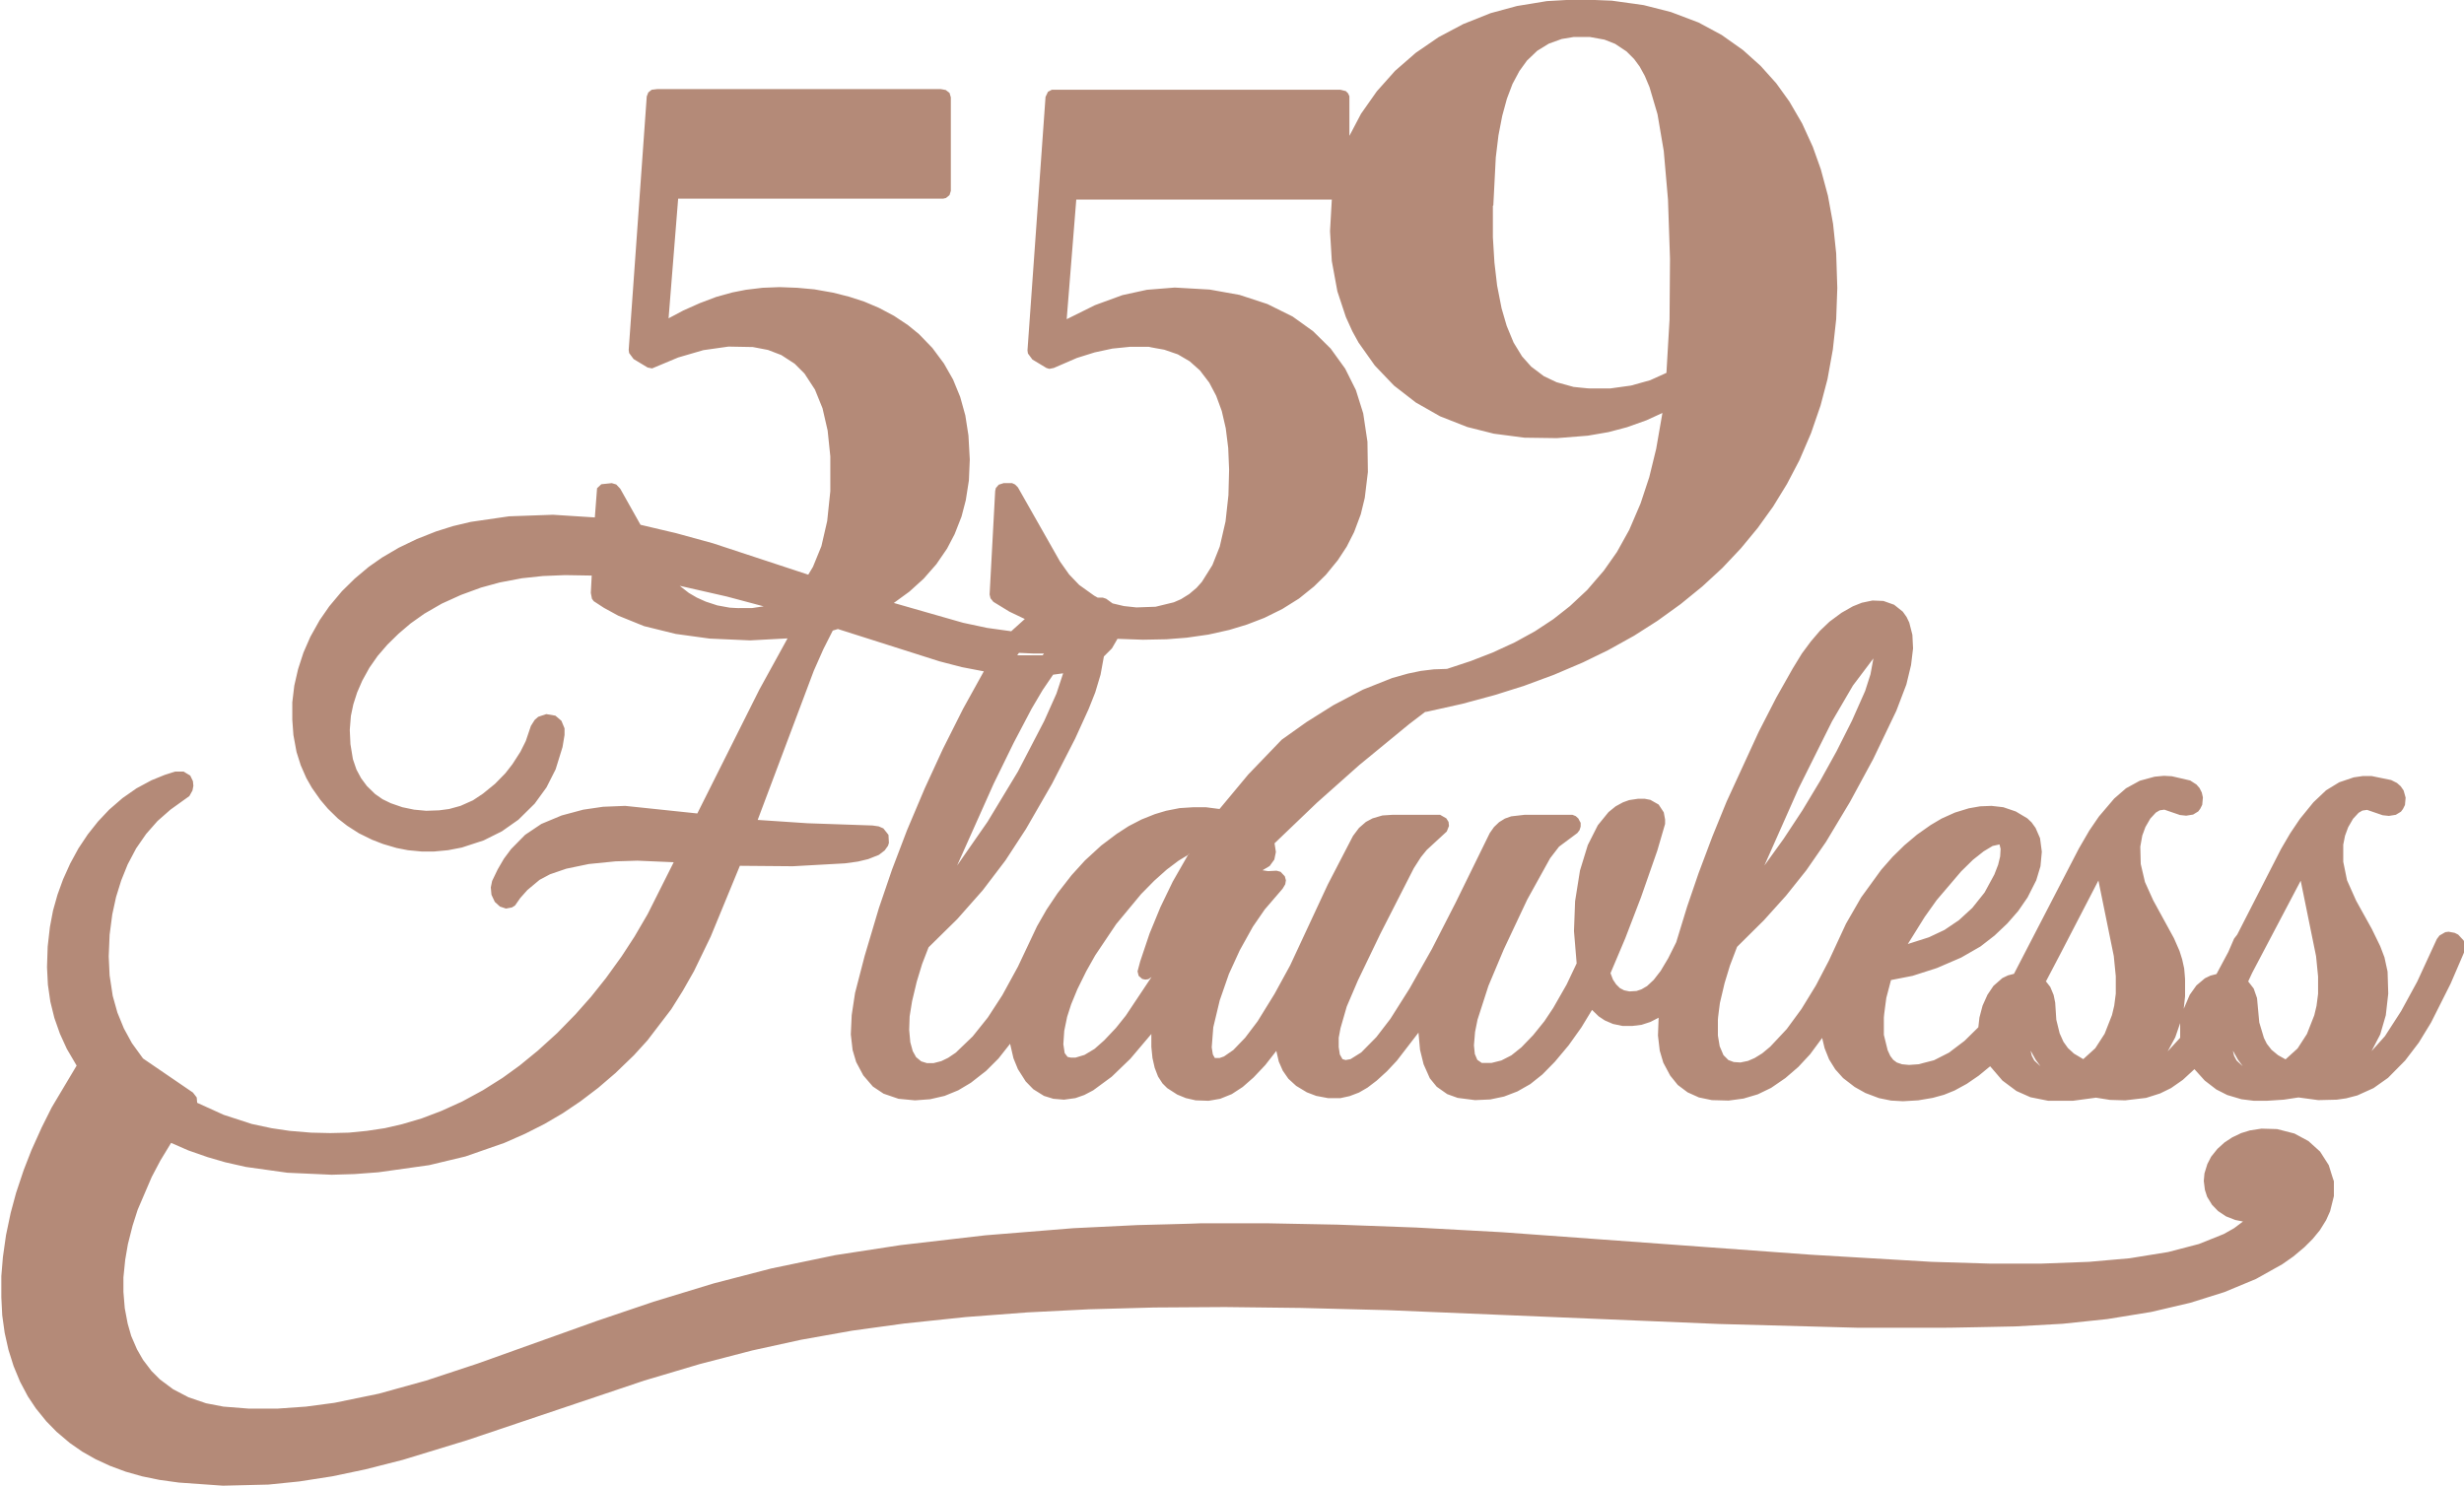
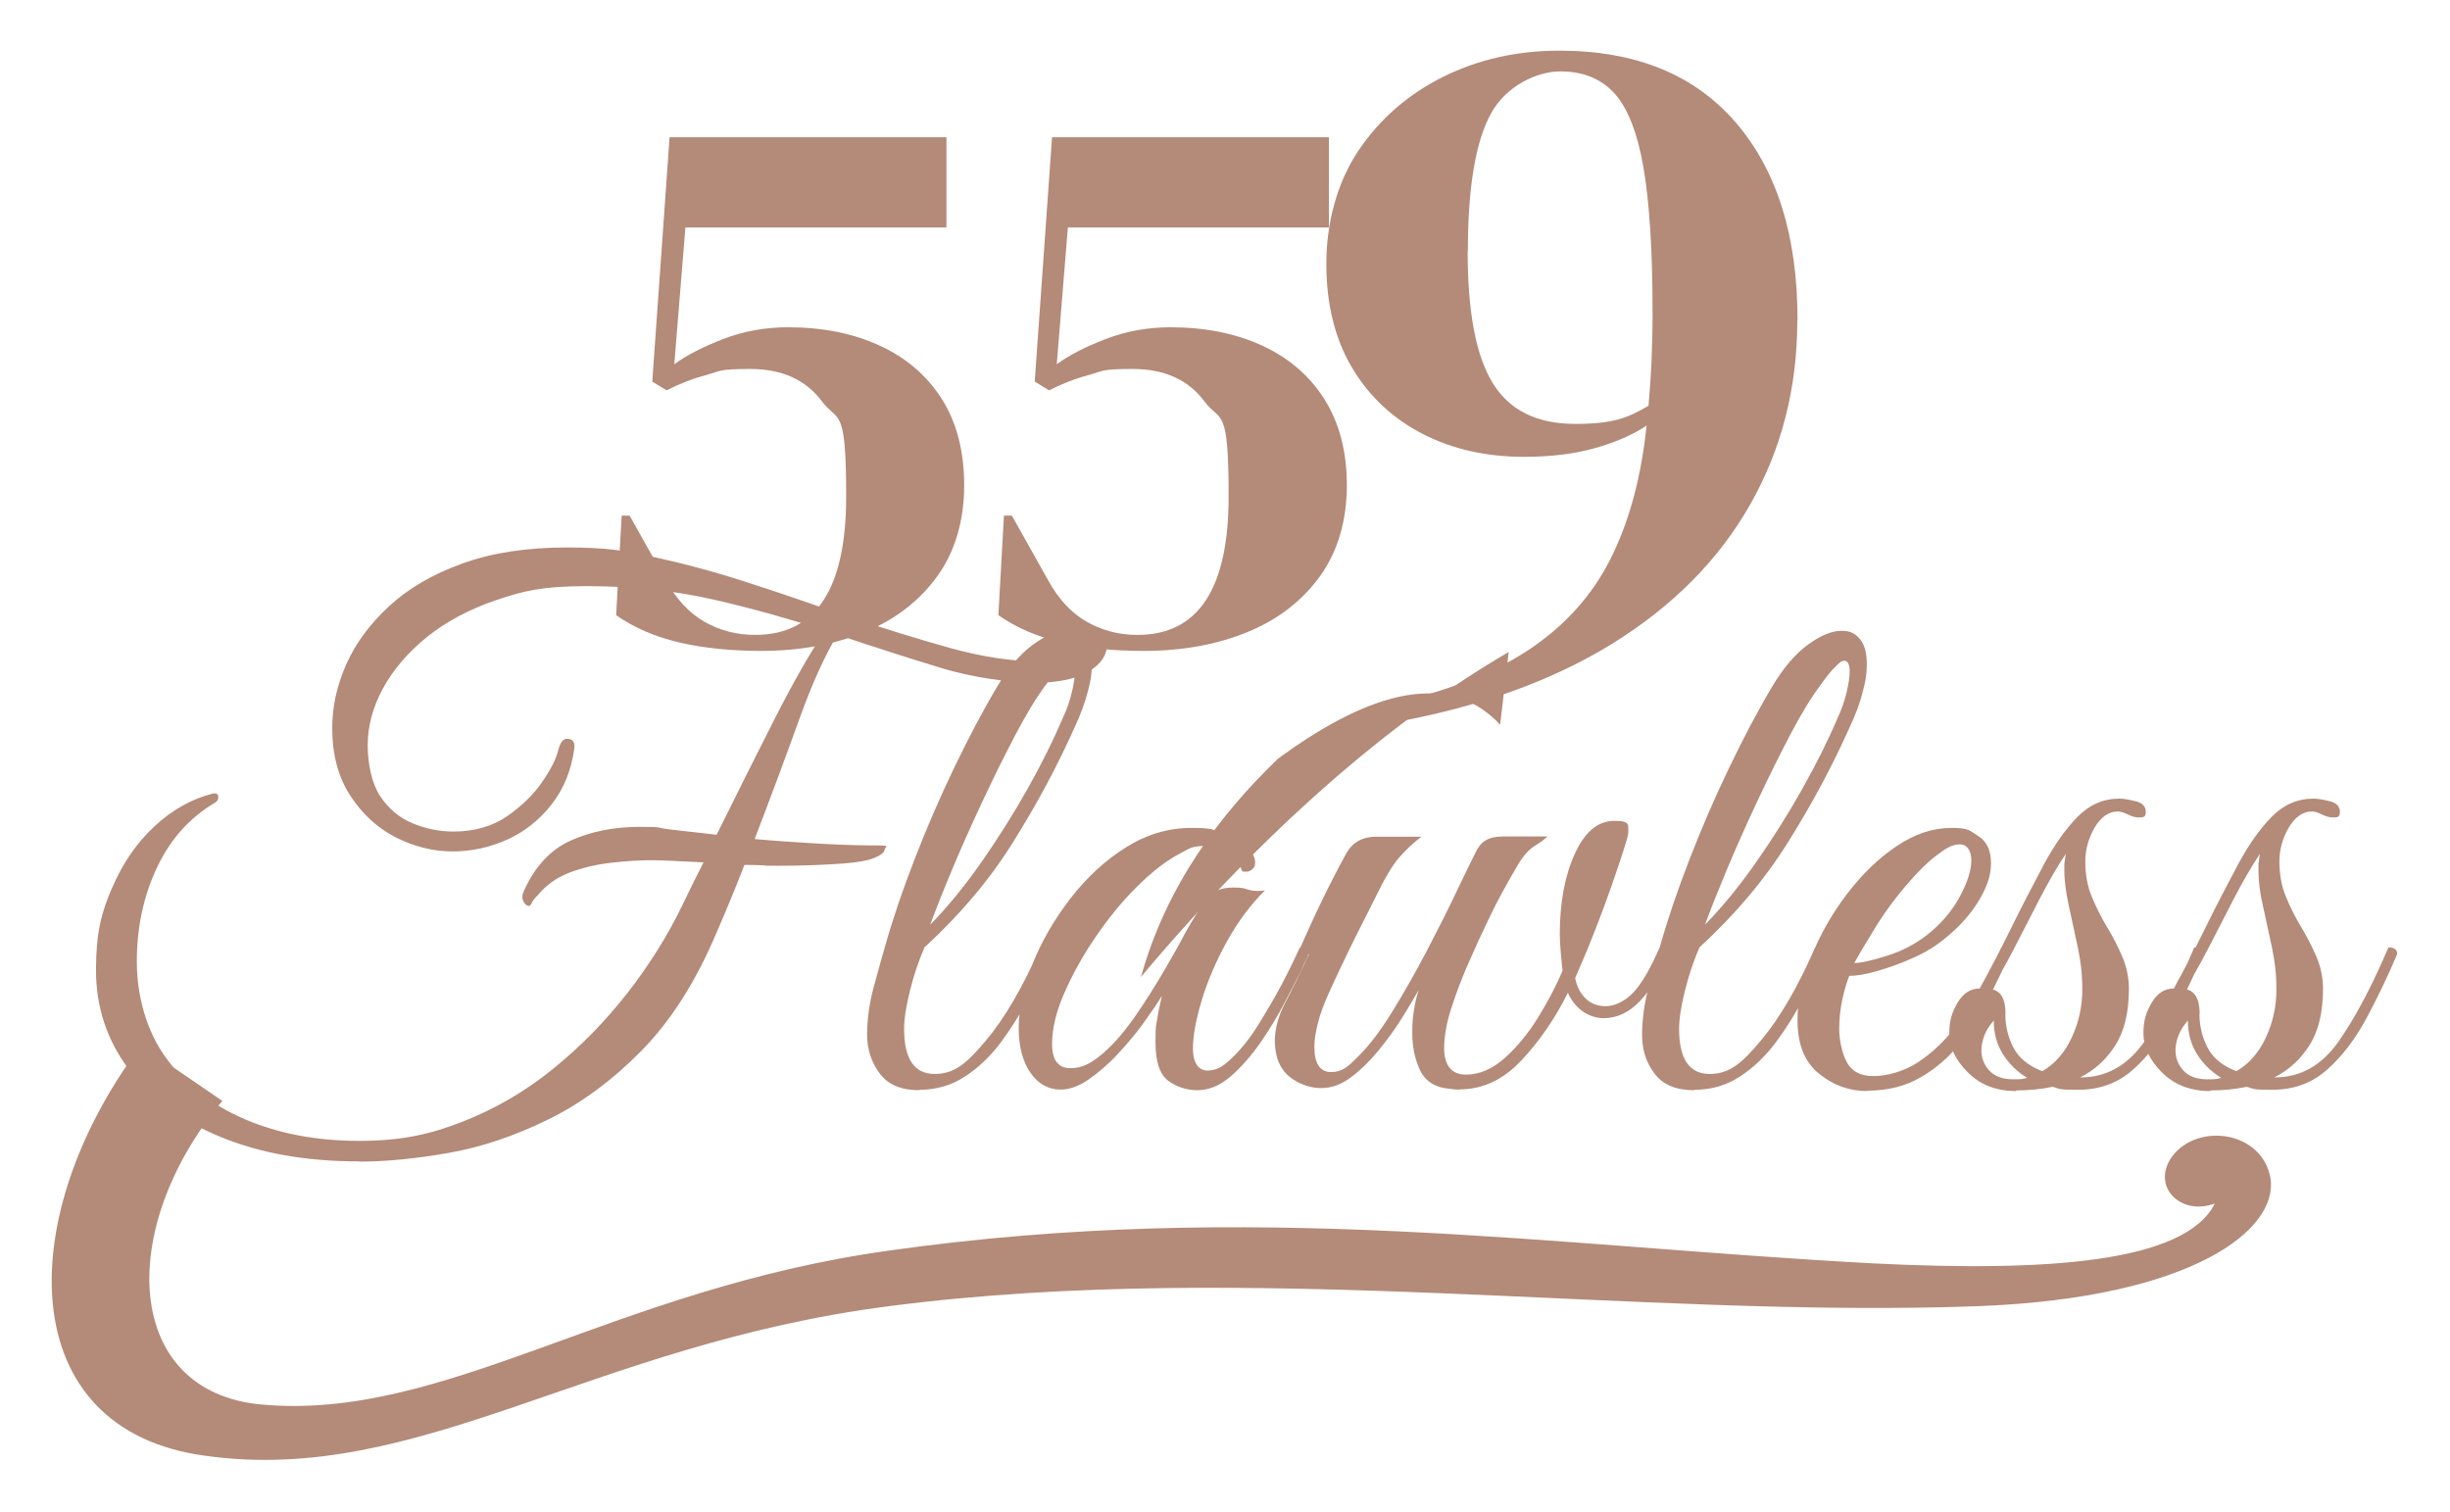
- <svg xmlns="http://www.w3.org/2000/svg" viewBox="0 0 1106 666.9" role="img" aria-label="559 Flawless">
-   <path fill="#b48a78" fill-rule="evenodd" d="M639.7,319.7l16.6-3.7,14.8-4,13-4.1,13.5-5,12.9-5.5,11.3-5.5,11.7-6.5,10.5-6.7,10.4-7.5,9.7-7.9,9-8.3,8.3-8.8,7.6-9.2,6.9-9.6,6.2-10.1,5.6-10.7,5.2-12.1,4.3-12.5,3.1-11.8,2.4-13.3,1.5-13.6.5-14-.5-15.5-1.4-13.3-2.3-12.6-3.2-11.9-3.6-10.1-4.8-10.5-5.7-9.8-5.9-8.2-7-7.8-7.9-7.1-9.6-6.8-10.4-5.6-12.4-4.7-12.2-3.1-14.3-2-15.2-.6-14,.8-13.4,2.2-11.8,3.2-12.3,4.9-11.1,5.9-10.2,7-9.3,8.1-8.2,9.2-7.1,10.1-5.2,9.9v-17.8c0,0-.6-1.3-.6-1.3l-1-1-2.4-.6h-127.8s-1.8,0-1.8,0l-1.7.9-1.1,2.3-8.1,113.8.2,1.4,2,2.7,6.3,3.8,1.3.4,2-.4,10.4-4.5,8-2.5,7.9-1.7,7.9-.8h8.5c0,.1,6.9,1.3,6.9,1.3l6.1,2.1,5.3,3.1,4.6,4.1,4.2,5.5,3.1,5.9,2.5,6.8,1.8,7.8,1.1,8.8.4,9.7-.3,11.5-1.3,11.8-2.6,11.3-3.3,8.3-4.7,7.5-2.4,2.7-3.3,2.8-3.7,2.3-3.2,1.4-8.2,2-8.6.3-5.6-.6-5.1-1.2-2.9-2.1-1.5-.5h-2.3c0,0-1.6-.9-1.6-.9l-6.7-4.8-4.5-4.7-4.1-5.8-18.9-33.3-1.3-1.3-1.3-.6h-3.8s-2.2.7-2.2.7l-1.3,1.5-.3,1.3-2.5,46.5.4,1.7,1.3,1.6,7.2,4.4,6.9,3.3-6.1,5.5-10.8-1.5-10.8-2.3-31.1-8.9,7-5.1,6.4-5.8,5.7-6.5,4.8-7,3.4-6.5,3.1-7.9,1.9-7.3,1.4-8.9.4-9.4-.6-10.8-1.4-9-2.3-8.3-3.2-7.8-4.1-7.2-5.2-7-6-6.2-4.9-4-6.3-4.2-6.8-3.6-6.6-2.8-6.8-2.2-7.1-1.8-8.5-1.5-7.7-.7-7.9-.3-7.6.3-7.5.9-6.1,1.2-7.2,2-7.4,2.8-7.4,3.3-6.6,3.5,4.3-53.7h118.9l1.3-.3,1.6-1.3.6-1.9v-42l-.6-2-1.7-1.3-2.2-.4h-127.3l-2.5.3-1.5,1.2-.7,1.8-8.1,113.8.2,1.4,2,2.7,6.3,3.8,2,.4,11.7-4.9,11.3-3.3,11.3-1.6,10.9.2,6.8,1.3,6,2.3,6,3.9,4.4,4.4,4.7,7.2,3.4,8.4,2.3,10,1.2,11.6v15.6c0,0-1.4,13.4-1.4,13.4l-2.6,11.3-3.8,9.3-2.1,3.5-42.8-14.1-16.4-4.5-16.1-3.8-9.1-16.2-1.8-1.9-2-.6-4.7.5-1.9,1.8-1,13.1-18.8-1.2-19.7.7-17.2,2.5-8,1.9-7.6,2.4-8.6,3.4-8.1,3.9-7.5,4.4-6,4.2-6.3,5.3-5.7,5.6-5.7,6.8-4.3,6.2-4.2,7.5-3.1,7.1-2.4,7.4-1.7,7.4-.9,7.5v7.8c0,0,.5,6.9.5,6.9l1.4,7.6,1.9,6,2.5,5.7,2.5,4.4,3.8,5.4,3.4,4,4.5,4.4,4.1,3.2,5.3,3.4,5.9,2.9,4.9,1.9,6.1,1.8,5.1,1,6.3.6h5.3s6.4-.6,6.4-.6l6.2-1.2,9.8-3.2,8.2-4.1,7.4-5.2,7.3-7.2,5.3-7.3,4.1-8.1,3.1-10,.9-5.4v-3c0,0-1.4-3.4-1.4-3.4l-2.7-2.3-4.1-.7-3.6,1.2-1.6,1.4-1.7,2.7-2.3,6.8-2.4,4.8-3.6,5.6-3.2,4.1-4.6,4.7-5.4,4.4-4.5,3-5.6,2.5-5.1,1.4-4.5.6-5.8.2-5.4-.5-5.3-1.1-5.2-1.8-3.7-1.8-3.3-2.3-3.7-3.6-2.6-3.5-2.1-3.9-1.6-4.7-1.1-6.7-.3-6.4.5-6.3,1.1-5.2,1.7-5.3,2.3-5.3,3.2-5.8,3.7-5.3,4.4-5.1,5-4.9,5.4-4.6,6.2-4.4,7.8-4.5,8.6-3.9,9-3.3,8.4-2.3,10-1.9,9.4-1,9.9-.4,12,.2-.4,7.8.5,2.6.8,1.1,4.6,3,6.4,3.5,11.6,4.7,14.2,3.5,15.3,2.1,18.1.8,16.8-.9-12.6,22.9-27.9,55.7-32.4-3.4-9.9.4-8.9,1.3-9.7,2.6-9.1,3.8-7.3,4.9-6.3,6.4-3.2,4.3-2.8,4.8-2.5,5.2-.6,2.9.3,3.3,1.5,3.2,2.3,2.1,2.7.9,2.7-.5,1.4-.9,2.3-3.3,3.2-3.6,5.5-4.6,4.7-2.5,7.3-2.5,10.1-2.1,12-1.2,9.8-.3,16.3.7-11.7,23.3-5.9,10.1-5.8,8.9-7,9.7-6.7,8.4-7,7.9-8.2,8.4-8.7,7.9-8.2,6.7-7.6,5.5-8.9,5.6-9.2,5-9.5,4.3-8.7,3.3-8.8,2.6-7.8,1.8-8,1.2-8.1.8-8.3.2-8.7-.2-9.6-.8-8.1-1.2-8.9-1.9-12.6-4.1-11.9-5.4-.2-2.4-1.7-2.2-22.4-15.3-5-6.9-3.6-6.6-2.9-7.1-2.1-7.5-1.4-9.2-.4-8.5.4-9.7,1.2-9.2,1.7-7.8,2.3-7.4,2.9-7.2,3.8-7.2,4.5-6.5,5.1-5.8,5.8-5.1,8.5-6.1,1.4-2.5.4-2.1-.2-2.1-1.2-2.5-3-1.8h-3.8s-4.7,1.5-4.7,1.5l-5.9,2.4-6.7,3.6-6.3,4.4-6,5.2-5,5.3-4.6,5.8-4.2,6.3-3.7,6.8-3.2,7.1-2.5,6.9-2,7.1-1.4,7.4-1,8.8-.3,9.2.4,7.9,1.1,7.6,1.8,7.3,2.5,7.1,3.1,6.8,4.4,7.5-11.2,18.8-4.5,9-4.6,10.2-3.5,9-3.4,10.2-2.4,8.9-2.1,10-1.4,9.9-.7,8.5v9.5c0,0,.4,8.1.4,8.1l1.1,7.9,1.7,7.6,2.3,7.3,2.9,7,3.5,6.6,3.6,5.4,4.7,5.8,4.6,4.7,5.9,5,5.6,3.9,6,3.4,6.5,3,7,2.6,7.4,2.1,7.8,1.6,8.7,1.2,19.8,1.4,20.4-.5,13.8-1.4,14.8-2.3,14.8-3.1,16.9-4.3,28.8-8.8,79.6-26.8,24.9-7.4,23.5-6.1,21.9-4.8,23-4.1,23.3-3.2,27.6-2.9,27.7-2.1,27.8-1.4,29.2-.8,31.7-.2,34.2.4,39,1,148.6,6.2,62.6,1.7h37.1c0,.1,33.2-.6,33.2-.6l21.4-1.2,20-2.1,19.7-3.2,17.5-4.1,15.3-4.8,14.2-5.9,11.8-6.6,5-3.5,5-4.2,3.7-3.7,3.2-3.9,2.8-4.5,1.8-4,1.7-6.8v-6.7c-.1,0-2.3-7.2-2.3-7.2l-3.9-6.1-5.2-4.7-6.3-3.4-7.8-2-7-.2-5.2.8-3.9,1.2-4,1.9-3.5,2.3-3.2,2.9-2.8,3.5-1.7,3.3-1.3,4.2-.3,3.4.5,4,1,3.1,2.2,3.6,2.7,2.8,3.6,2.4,4.1,1.6,3.5.7-4,3-4.6,2.6-11.2,4.5-13.8,3.6-17.3,2.8-18.2,1.6-21.4.8h-23.1s-26.2-.8-26.2-.8l-54.2-3.2-138.6-10.1-38.5-2.1-35.4-1.3-31.1-.6h-30.3c0,.1-28.3.8-28.3.8l-28.8,1.4-39.6,3.2-38,4.4-29.3,4.5-28.8,6-25.8,6.7-26.9,8.2-25.4,8.6-53.7,19.2-23,7.6-21.3,5.9-19.9,4.1-12.8,1.7-12.8.9h-12.8s-11.4-.9-11.4-.9l-7.8-1.5-7.9-2.7-6.9-3.6-5.9-4.4-3.8-3.8-3.8-5-2.7-4.7-2.6-6-1.6-5.6-1.3-6.9-.6-7.3v-6.5c0,0,.8-7.9.8-7.9l1.2-7,2.1-8.3,2.3-7.2,6.3-14.7,3.9-7.4,4.8-7.9,7.8,3.4,8.6,3,7.9,2.3,9.3,2.1,18.6,2.6,19.9.9,10.2-.3,10.7-.8,22.8-3.2,16.3-3.9,17.5-6.1,9.3-4.1,8.7-4.4,8.2-4.8,8-5.4,7.9-6,7.7-6.6,8.3-8,6.1-6.7,10.7-14,5.2-8.3,5-8.8,7.5-15.5,13.1-31.8,23.8.2,23.4-1.3,5.8-.8,4.6-1.1,4.8-1.9,2.6-2,1.5-2.1.4-1.3-.2-3.6-2.3-2.9-2.1-.9-2.8-.4-29.1-1-22.4-1.5,25.2-67,4.3-9.7,4.2-8.3,2.3-.7,45.6,14.5,10,2.6,9.9,1.9-9.3,16.8-9.1,18.1-8.1,17.6-8,18.9-6.7,17.6-5.9,17.3-6.4,21.5-4.3,16.6-1.5,9.9-.4,8.7.8,7,1.6,5.4,3.2,6,4.3,5,4.8,3.2,6.7,2.3,7.4.7,6.8-.5,6.5-1.5,6.1-2.5,5.7-3.4,6.9-5.4,5.5-5.5,5.2-6.6,1.5,6.5,2,4.9,3.5,5.5,3.4,3.5,4.8,3,4.2,1.3,4.8.4,5.1-.7,4-1.4,4-2.1,8.3-6.1,8.4-8.1,9.4-11.1v5.8l.5,5,1,4.4,1.5,3.9,2,3.1,2.1,2.1,4.5,2.9,3.9,1.6,4.4,1,5.8.2,5.2-.9,5.2-2.1,4.9-3.2,4.9-4.3,5.2-5.5,5-6.4,1.1,4.8,1.8,4.1,2.5,3.6,3.5,3.2,4.8,2.9,4.2,1.6,5.3,1h5.6c0,0,4.1-.9,4.1-.9l4.2-1.6,3.8-2.2,4.2-3.2,4.6-4.2,4.4-4.7,9.7-12.6.7,7.7,1.6,6.5,2.8,6.3,3.1,3.8,4.7,3.3,4.7,1.7,7.8,1,6.8-.3,6.2-1.3,6-2.3,5.8-3.3,5.4-4.3,5.6-5.7,6.2-7.4,5.7-8,4.8-7.9,3,2.9,2.7,1.8,3.7,1.6,4.3.9h4.4c0,0,4.1-.5,4.1-.5l4-1.3,3.7-1.9-.3,8,.8,6.8,1.6,5.4,3.1,5.8,3.4,4.2,4.4,3.3,5.1,2.3,5.8,1.2,7.5.2,6.7-.9,6.4-1.9,6-2.9,6.4-4.4,5.8-5,5.3-5.7,5.4-7.3,1.1,4.6,2,5,2.8,4.5,3.5,3.9,5.2,4,4.8,2.7,6.1,2.3,5.4,1.1,5.4.3,6.8-.4,6.5-1.1,5.1-1.4,4.7-1.9,5.5-3,5.4-3.7,5.1-4.2,5.5,6.4,6.3,4.7,6.3,2.8,8,1.6h11s10.4-1.4,10.4-1.4l6.3,1,6.8.2,9.4-1.1,6.3-2,4.9-2.4,5.3-3.7,5.2-4.8,4.6,5.1,5.2,4,4.9,2.5,6.4,1.9,5.6.7h5.7s7.7-.5,7.7-.5l6.6-1,8.9,1.2,8.3-.2,4.2-.6,5-1.3,7.3-3.3,6.5-4.6,7.7-7.8,6.1-8,5.5-9,8.8-17.5,6.5-15.1v-1.5c.1,0-.6-2.7-.6-2.7l-2.5-2.7-1.6-.8-2.7-.5-1.5.2-2.6,1.5-1.2,1.6-8.8,19.1-7.2,13.2-7.3,11.3-6,6.7,3.9-7.5,2.5-8.6,1.1-9.7-.3-9.9-1.4-6.4-1.9-5-3.8-7.8-7-12.6-4.1-9.2-1.7-8.3v-7.7l.8-4,1.4-3.8,2.2-3.8,2.5-2.7,1.7-1,2.1-.3,7,2.4,2.8.3,3.1-.5,2.3-1.4.9-1.2.9-1.8.3-3.3-.9-3.2-1.3-1.9-1.7-1.5-2.6-1.3-8.8-1.8h-3.9s-4.1.6-4.1.6l-6.5,2.2-5.9,3.6-5.7,5.4-6.1,7.5-4.3,6.4-4.1,7-19.7,38.5-1.4,1.8-2.6,6-5.3,9.9-2.7.7-2.5,1.2-3.8,3.2-3,4.2-2.7,6.3.6-5.6v-7.1c.1,0-.4-5.4-.4-5.4l-.9-4.1-1.2-3.8-2.5-5.7-9.3-17-3.7-8.2-1.9-8.1-.2-7.8.9-5,1.4-3.8,2.2-3.8,2.5-2.7,1.7-1,2.1-.3,7,2.4,2.8.3,3.1-.5,2.3-1.4.9-1.2.9-1.8.3-3.3-.5-2.2-1-2-1.4-1.6-2.8-1.8-8.2-1.9-3.6-.2-4.2.4-6.6,1.8-6.2,3.4-5.3,4.6-6.9,8.1-4.3,6.3-4.7,8.1-29.1,56.2-2.7.7-2.5,1.2-4,3.5-2.7,4-2.2,4.9-1.4,5.3-.5,4.4-6.2,6.1-7,5.3-6.7,3.4-7,1.8-4.2.3-3.2-.3-2.3-.8-1.6-1.2-1.3-1.7-1.2-2.6-1.7-6.9v-7.8c-.1,0,1.1-8.8,1.1-8.8l2.1-8,9.7-1.9,10.9-3.5,10.9-4.7,8.7-5,6.3-4.9,5.7-5.4,4.9-5.6,4.2-6.1,3.9-7.7,1.9-6.3.6-6.5-.8-6.1-2-4.6-1.8-2.5-1.9-1.8-5.2-3.1-5.6-1.9-5.3-.6-5.1.2-5.1.9-6.2,1.9-6,2.7-4.9,2.9-6.1,4.3-5.7,4.8-5.3,5.2-5.1,5.8-9,12.4-6.8,11.8-7.7,16.6-5.8,11.1-6.5,10.6-6.6,9-7.4,7.9-3.6,3-3.4,2.1-3,1.3-3.4.7-3-.2-2.4-.9-2.2-2.2-1.7-4-.8-4.8v-7.1c-.1,0,.9-7.5.9-7.5l2.1-8.9,2.4-7.9,3.2-8.4,12.1-12,9.9-11,9.1-11.4,8.8-12.7,10.8-18,10.4-19.2,10.4-21.7,4.5-11.8,2.1-8.7.9-7.5-.3-6.1-1.4-5.5-1.2-2.5-1.7-2.4-3.9-3.1-4.8-1.7-4.9-.2-4.8,1-4,1.6-5.1,2.9-5.4,4-4.3,4.1-4.1,4.8-4,5.4-4.1,6.7-7.4,13.1-7.9,15.4-14.4,31.3-6.4,15.7-6.2,16.5-5.1,14.9-4.9,16-3.6,7.2-3.4,5.7-3.1,4-3,2.8-2.4,1.4-2.3.8-3.2.2-2.4-.5-1.9-1-1.7-1.7-1.4-2.1-1.1-2.9,6.6-15.6,7.1-18.5,7.3-20.9,3.5-12v-2c0,0-.6-3.2-.6-3.2l-2.3-3.5-3.7-2.1-2.6-.5h-2.9s-4,.6-4,.6l-2.8,1-3.3,1.8-3.2,2.6-4.8,5.9-4.5,8.9-3.5,11.4-2.2,13.8-.5,13.4,1.2,14.5-4.5,9.5-6,10.5-4,6-5,6.2-5.3,5.5-4.5,3.6-4.5,2.3-4.4,1.1h-4.4c0,0-2-1.4-2-1.4l-1.1-2.6-.4-3.9.5-6,1.1-5.5,4.9-15.2,6.9-16.4,10.5-22.3,10.3-18.6,4-5.2,8.2-6.1,1-1.3.5-1.6v-1.7c-.1,0-1-1.9-1-1.9l-1.2-1.1-1.5-.6h-21.4c0,0-6.1.7-6.1.7l-2.8,1-2.6,1.6-2.3,2.2-1.9,2.7-15.3,31.2-10.7,20.9-10,17.7-8.6,13.6-6.3,8.2-6.8,6.9-4.8,3-2.2.4-1.4-.4-1.2-2.1-.5-3.3v-4.2c0,0,.8-4.3.8-4.3l2.8-9.7,5-11.7,10.1-21,15-29.4,3.2-5,2.6-3.2,9-8.3,1-2.5-.2-1.8-1-1.6-2.8-1.6h-21.3c0,0-4.6.3-4.6.3l-4.4,1.3-3,1.6-3.1,2.7-2.7,3.6-11.3,21.8-16.9,36.3-7,12.8-7.6,12.3-5.6,7.4-5.3,5.5-4.2,2.9-2,.7h-2.1c0,0-.9-1.6-.9-1.6l-.5-3.2.7-9,2.9-12.1,4.1-11.8,4.9-10.7,5.9-10.6,5.3-7.7,8-9.3,1.2-2,.3-1.8-.5-1.8-1.9-2-1.8-.5-3.8.2-2.5-.4,3.2-1.9,2.1-2.9.7-3.4-.6-3.9,19-18.2,19-16.9,22.4-18.4,8-6.1ZM746.2,185.4l-2.8,16.1-3.1,12.7-3.9,11.8-5.1,11.9-5.5,9.9-5.9,8.4-7.5,8.7-7.7,7.2-7.5,5.9-8.2,5.4-9.1,5-10,4.6-9.8,3.8-10.6,3.5-5.9.2-5.8.7-5.8,1.2-7.1,2-13.1,5.2-13.3,7-12.1,7.6-11.1,7.9-15,15.6-12.9,15.5-6.2-.8h-5.4c0,0-6.3.4-6.3.4l-6.1,1.2-5,1.5-6,2.4-5.8,3-5.4,3.5-6.9,5.2-7.3,6.7-6,6.6-6.3,8.1-4.9,7.3-4.3,7.5-8.6,18.2-7,12.8-6.5,10-6.8,8.5-7.6,7.3-3.4,2.3-3.1,1.5-3.5.9h-2.9s-2.6-.8-2.6-.8l-2.3-1.9-1.5-2.7-1.1-4-.5-5.5.2-6.1,1.1-6.8,2.1-8.8,2.4-7.9,2.9-7.5,12.9-12.7,11.4-12.9,10.2-13.4,9.2-14.1,11.7-20.3,10.4-20.3,6.1-13.4,2.9-7.3,2.4-8,1.5-8.2,3.6-3.6,2.5-4.3,11.4.4,10.6-.2,9-.7,9.8-1.4,9.4-2.1,7.9-2.4,7.8-3,8.1-4,7.5-4.7,6.7-5.4,5.3-5.2,5.4-6.6,4-6.1,3.3-6.5,3-8,1.8-7.4,1.4-11.6-.2-13.6-1.9-12.7-3.3-10.5-4.8-9.6-6.5-9-7.9-7.8-9.2-6.6-11.3-5.6-12.5-4.1-13.4-2.4-15.7-.9-12.5,1-11,2.4-12.3,4.5-12.7,6.3,4.3-53.7h114.7l-.8,14.2.8,13.4,2.5,13.6,3.8,11.5,2.9,6.4,2.8,5.1,7.3,10.3,8.6,9,9.8,7.6,10.9,6.2,12.2,4.8,11.9,3,13.8,1.8,14.5.2,13.9-1.1,9.3-1.6,8.3-2.2,8.7-3.1,7.2-3.3ZM670.3,92.2l1.1-21.5,1.2-9.9,1.7-8.8,2.1-7.7,2.5-6.6,3.1-5.8,3.4-4.7,4.6-4.4,5.2-3.2,5.8-2.1,5.4-.9h7.2s6.6,1.2,6.6,1.2l4.8,1.9,5.1,3.4,3.4,3.4,2.5,3.4,2.3,4.2,2.1,5,3.6,12.2,2.8,16.5,1.9,21.8.9,26.5-.2,27.3-1.4,24-7.3,3.3-8.6,2.4-9.4,1.3h-9c0,.1-7.4-.7-7.4-.7l-7.6-2.1-5.7-2.7-5.7-4.3-4.1-4.6-3.8-6.2-3.1-7.5-2.3-7.9-2-10.2-1.2-10.3-.7-11.4v-14.1ZM342.9,272.2l-5.4.8h-5.4c0,.1-4.6-.2-4.6-.2l-5.5-1-5.2-1.7-4-1.8-3.6-2.1-4.1-3.2,21.1,4.8,16.5,4.4ZM533.5,383.4l-7.1,12.4-5.5,11.4-4.9,11.9-4.2,12.5-1.2,4.5.5,2,1.6,1.4,1.4.3,1.4-.2,1.4-1-11.6,17.4-4.4,5.5-5.3,5.6-4.3,3.8-4.5,2.7-4,1.2h-2.2c0,0-1.4-.3-1.4-.3l-1.3-1.7-.6-4,.4-6,1.3-6.3,1.8-5.6,2.8-6.8,4-8.1,4-7.1,9.4-14,11.2-13.5,5.9-6,5.6-5,5.3-4,4.8-2.9ZM457.4,293.1l6.4.3h4.8s-.6.8-.6.8h-11.4c0-.1.8-1.1.8-1.1ZM477.2,302.3l-3,9.1-5.5,12.3-11.8,22.7-13.6,22.5-13.7,19.7,16.4-36.7,9-18.4,8.1-15.4,4.9-8.3,4.7-6.9,4.4-.6ZM978.6,465.9l-5.6,6.1,3.4-6.3,2.2-6.4v6.7ZM1009.1,440.7l1.8-3.9,21.8-41.4,6.9,33.9.9,9.1v7.8s-.7,5.4-.7,5.4l-1,4.2-3.3,8.4-4.2,6.5-5.4,4.9-3.4-1.9-2.9-2.4-2.1-2.7-1.3-2.6-2.1-7-1-10.9-1.5-4.3-2.4-3.1ZM918.3,440.7l6.5-12.4,17.1-33,6.9,33.9.9,9.1v7.8s-.7,5.4-.7,5.4l-1,4.2-3.3,8.4-4.2,6.5-5.4,4.9-4.2-2.5-2.7-2.5-2-2.8-1.7-3.8-1.5-6.1-.5-7.7-.7-3.4-1.5-3.6-2.1-2.7ZM1002.4,471.9l2.1,3.8,2.2,3-2.8-2.6-1.1-2.1-.5-2.1ZM911.6,471.9l2.1,3.8,2.2,3-2.8-2.6-1.1-2.1-.5-2.1ZM856.3,423.9l7.6-12.2,5.4-7.6,11-12.9,5.3-5.2,4.8-3.8,4-2.4,3.1-.7.5,2-.2,3.4-.9,3.7-1.7,4.4-4.4,8.1-5.5,6.9-6,5.5-6.5,4.4-7,3.3-9.4,3ZM792,388.5l15.3-34.5,15-30.1,9.4-16.1,9.2-12.2-1.3,7.1-2.4,7.5-5.9,13.3-7,13.9-7.2,13-8,13.3-8.5,12.9-8.5,11.8Z" />
+ <svg xmlns="http://www.w3.org/2000/svg" id="Layer_1" version="1.1" viewBox="0 0 1146 707">
+   <defs>
+     <style>
+       .st0 {
+         fill: #b48a78;
+       }
+     </style>
+   </defs>
+   <g id="numerals">
+     <path id="five-five" class="st0" d="M356.3,304.5c-14.3,0-27.1-1.3-38.3-3.9-11.2-2.6-21.2-6.8-29.8-12.8l2.6-46.6h3.7l17,30.3c4.9,8.9,11,15.4,18.1,19.4,7.2,4.1,15,6.1,23.7,6.1,28.4,0,42.5-21.6,42.5-64.8s-3.8-34.3-11.3-44.4c-7.5-10.1-18.7-15.2-33.5-15.2s-13.8.9-20.5,2.8c-6.8,1.8-13,4.3-18.7,7.2l-6.7-4.1,8.1-114.3h129.5v42.2h-122.1l-5.2,64c5.7-4.2,13.3-8.1,22.9-11.8,9.6-3.7,19.7-5.5,30.3-5.5,16,0,30.3,2.8,42.7,8.5,12.5,5.7,22.2,14,29.2,25,7,11,10.5,24.5,10.5,40.5s-4.1,30.6-12.4,42.2c-8.3,11.6-19.6,20.4-33.9,26.3-14.3,5.9-30.6,8.9-48.8,8.9ZM535.1,304.5c-14.3,0-27.1-1.3-38.3-3.9-11.2-2.6-21.2-6.8-29.8-12.8l2.6-46.6h3.7l17,30.3c4.9,8.9,11,15.4,18.1,19.4,7.2,4.1,15,6.1,23.7,6.1,28.4,0,42.6-21.6,42.6-64.8s-3.8-34.3-11.3-44.4c-7.5-10.1-18.7-15.2-33.5-15.2s-13.8.9-20.5,2.8c-6.8,1.8-13,4.3-18.7,7.2l-6.7-4.1,8.1-114.3h129.5v42.2h-122.1l-5.2,64c5.7-4.2,13.3-8.1,22.9-11.8s19.7-5.5,30.3-5.5c16,0,30.3,2.8,42.7,8.5,12.5,5.7,22.2,14,29.2,25,7,11,10.6,24.5,10.6,40.5s-4.1,30.6-12.4,42.2c-8.3,11.6-19.6,20.4-33.9,26.3-14.3,5.9-30.6,8.9-48.8,8.9Z" />
+     <path id="nine" class="st0" d="M840.7,149.9c0,31.6-7.4,60.4-22.1,86.2-14.7,25.9-36.3,47.6-64.6,65.1-28.4,17.5-63.1,29.9-104.1,37.1l-1.9-8.5c27.9-6,50.3-14.6,67.2-25.9,16.9-11.3,29.7-25.5,38.3-42.8,8.6-17.2,14.2-37.9,16.7-62-6.6,4.4-14.7,7.9-24.4,10.6-9.7,2.7-20.7,4-32.9,4-17.5,0-33.3-3.5-47.2-10.6-13.9-7.1-25-17.3-33.1-30.8-8.1-13.5-12.2-29.8-12.2-48.9s5-38,15-52.9c10-14.9,23.3-26.4,39.7-34.6,16.4-8.1,34.5-12.2,54.3-12.2,35.7,0,63.2,11.2,82.5,33.6,19.3,22.4,28.9,53.2,28.9,92.3ZM686.5,117.5c0,28.5,3.9,49.1,11.8,61.8,7.8,12.7,20.7,19,38.5,19s24.6-2.8,34.3-8.5c.6-6.9,1.1-13.9,1.4-20.9.3-7.1.5-14.5.5-22.3,0-28.8-1.4-51.5-4.2-67.9-2.8-16.5-7.4-28.1-13.6-35-6.3-6.9-14.7-10.3-25.4-10.3s-25.2,6.6-32.4,19.7-10.8,34.6-10.8,64.4Z" />
+     <path id="nine-tail" class="st0" d="M705.7,305c-55,32-115,84-172,152,12-43,37-76,64-102,38-28,78-44,104-16l4-34Z" />
+   </g>
+   <g id="script">
+     <path id="flawless" class="st0" d="M167.9,543.3c-24.9,0-46.6-3.9-65.1-11.6-18.5-7.7-32.8-18.3-42.8-31.8s-15.1-28.8-15.1-46.1,2.5-26.9,7.5-38.4c5-11.6,11.6-21.2,19.9-28.9,8.3-7.7,17.4-12.8,27.4-15.3,1.6-.2,2.4.3,2.4,1.7s-.6,2-1.7,2.7c-11.8,7-20.8,17.1-27,30.3-6.2,13.1-9.4,27.8-9.4,43.9s4.5,32.5,13.6,45c9.1,12.6,21.5,22.2,37.2,28.9,15.8,6.7,33.5,10,53.2,10s33.1-3,48.4-9c15.3-6,29.4-14.2,42.3-24.7,12.9-10.4,24.5-22.3,34.8-35.5s19-27.1,26-41.7c1.6-3.4,3.2-6.7,4.8-9.9,1.6-3.2,3.2-6.3,4.8-9.5-5.4-.2-10.4-.5-14.8-.7-4.4-.2-7.4-.3-9-.3-6.1,0-12.6.4-19.5,1.2-6.9.8-13.4,2.3-19.4,4.6s-10.9,5.8-14.8,10.5c-1.6,1.6-2.5,2.8-2.9,3.7-.3.9-.9,1.4-1.5,1.4s-1.7-.7-2.4-2.2c-.7-1.5-.6-3.1.3-4.9,5.2-11.6,12.6-19.4,22.1-23.6,9.5-4.2,20.2-6.3,32-6.3s7.2.4,14.1,1.2c6.9.8,14.2,1.6,21.9,2.5,10-20.2,19.1-38.4,27.4-54.7s16-29.9,23.3-40.8c-16.3-5.4-33.7-10.3-52-14.5-18.4-4.2-38.1-6.3-59.2-6.3s-29.8,2.2-42.5,6.5-23.5,10.1-32.5,17.3c-9,7.3-15.8,15.3-20.6,24.1-4.8,8.8-7.1,17.7-7.1,26.5s1.9,17.9,5.8,23.8c3.9,5.9,8.9,10.1,15.1,12.7,6.2,2.6,12.6,3.9,19.2,3.9,9.7,0,18.1-2.4,25-7.1,6.9-4.8,12.4-10.1,16.5-16.1,4.1-6,6.6-10.9,7.5-14.8.9-3.6,2.3-5.4,4.1-5.4,2.7,0,3.9,1.6,3.4,4.8-1.4,10-4.9,18.6-10.5,25.8-5.7,7.3-12.6,12.8-20.7,16.5-8.2,3.7-16.8,5.6-25.8,5.6s-18.2-2.3-26.9-6.8c-8.6-4.5-15.6-11.1-21.1-19.7s-8.2-19-8.2-31.3c0-10,2.2-19.9,6.6-29.8,4.4-9.9,11.1-18.9,20.1-27.2s20.3-14.9,34.2-19.9c13.8-5,30.1-7.5,49-7.5s27.1,1.5,41.1,4.6c14.1,3.1,28.3,6.9,42.7,11.6,14.4,4.6,28.6,9.5,42.7,14.5,4.8-6.1,9.3-10.8,13.6-14.1,4.3-3.3,8.6-4.9,12.9-4.9,1.8,0,3.1.4,3.7,1.2s1,1.5,1,2.2-.3,1.9-1,3.1c-.7,1.1-1.9,1.7-3.7,1.7-7.5,0-14.5,4.2-21.1,12.6,16.3,5.4,32,10.3,47.1,14.5s29.1,6.3,42,6.3,16.5-1.1,19.7-3.2,4.8-5.2,4.8-9,.8-3.7,2.4-3.7c1.1,0,2.2.7,3.2,2.2s1.5,3.2,1.5,5.3c0,5.4-3,9.9-9,13.3s-14.3,5.1-25,5.1-28.7-2.3-43.9-7c-15.2-4.6-31.3-9.8-48.3-15.5-6.1,10.2-12.1,23.5-18,40-5.9,16.4-12.8,35-20.7,55.6,9.7.9,20.1,1.6,30.9,2.2,10.9.6,19.7.8,26.5.8s3.4.7,3.4,2-2.6,3.4-7.8,4.8c-3.4.9-9.1,1.6-17.2,2-8,.5-16.4.7-25,.7s-4.1,0-6.8-.2c-2.7-.1-5.7-.2-8.8-.2-2,5.2-4.1,10.5-6.3,15.8s-4.5,10.8-7,16.5c-9.5,22.4-21.1,40.6-34.8,54.6-13.7,13.9-28.3,24.7-43.9,32.3-15.5,7.6-30.9,12.8-46.2,15.5-15.3,2.7-29.3,4.1-42,4.1ZM430.1,510c-8.4,0-14.6-2.5-18.5-7.7s-6-11.2-6-18.2,1-14.7,3.1-22.4,3.9-14.2,5.4-19.4c3.6-12.7,8.2-26.2,13.8-40.6,5.6-14.4,11.7-28.6,18.4-42.5,6.7-13.9,13.3-26.5,19.9-37.6,5.2-8.8,10.8-15.5,16.8-19.9,6-4.4,11.3-6.6,15.8-6.6s6.5,1.3,8.7,3.9c2.2,2.6,3.2,6.5,3.2,11.7s-.6,7.9-1.9,12.9-3.3,10.7-6.3,17c-7.9,17.7-17.4,35.4-28.4,53-11,17.7-24.9,34.2-41.7,49.6-2.7,6.3-5,13.1-6.8,20.4-1.8,7.3-2.7,13.1-2.7,17.7,0,14.1,4.8,21.1,14.3,21.1s15.3-5.3,24.1-15.8c8.8-10.5,17.2-25,25.2-43.3.9,0,1.8.2,2.7.5s1.4,1.2,1.4,2.5c-2.5,6.1-5.6,12.9-9.4,20.2-3.7,7.4-8,14.3-12.9,20.9-4.9,6.6-10.5,12-16.8,16.1-6.3,4.2-13.5,6.3-21.4,6.3ZM435.2,432.5c8.2-8.4,16.1-18.1,23.8-29.1,7.7-11,14.9-22.4,21.6-34.3,6.7-11.9,12.3-23.2,16.8-33.8,1.6-3.4,2.9-7.1,3.9-11.2,1-4.1,1.5-7.5,1.5-10.2s-.8-4.8-2.4-4.8-2.3.9-4.1,2.6c-1.8,1.7-4.2,4.6-7.1,8.7-4.3,5.7-9,13.4-14.1,23.1-5.1,9.7-10.3,20.2-15.5,31.3-5.2,11.1-10,21.8-14.3,32.1-4.3,10.3-7.7,18.9-10.2,25.7ZM560.3,510c-5.2,0-9.8-1.5-13.8-4.4-4-2.9-6-9-6-18s.3-7.5.8-10.9,1.3-7,2.2-10.9c-2,3.4-4.9,7.6-8.5,12.6-3.6,5-7.7,9.9-12.1,14.6-4.4,4.8-9,8.7-13.6,11.9-4.6,3.2-9,4.8-13.1,4.8-5.9,0-10.7-2.7-14.3-8-3.6-5.3-5.4-12.3-5.4-20.9s2.2-19.3,6.5-29.9c4.3-10.7,10.2-20.9,17.7-30.6,7.5-9.7,16.1-17.7,25.8-23.8s19.9-9.2,30.6-9.2,10.2.9,15,2.5c4.8,1.7,9,4.5,12.6,8.3,1.6,1.6,2.4,3.4,2.4,5.4s-.6,2.5-1.7,3.4c-1.1.9-2.6,1.1-4.4.7-2.5-7.9-7.8-11.9-16-11.9s-8.3,1.2-13.3,3.7c-6.1,3.2-12.6,8.2-19.6,15.1s-13.4,14.7-19.4,23.5c-6,8.7-10.9,17.5-14.8,26.4-3.9,8.8-5.8,16.9-5.8,24.1s2.8,11.2,8.5,11.2,10.1-2.4,15.5-7.1,10.4-10.7,15.3-17.8c4.9-7.1,9.3-14.2,13.4-21.2,4.1-7,7.3-12.7,9.5-17,3.4-6.1,6.6-11.2,9.5-15.3,2.9-4.1,7.1-6.1,12.6-6.1s5,.3,7.5,1c2.5.7,5.1.8,7.8.3-6.8,6.8-12.8,14.8-17.9,24.1s-9,18.4-11.7,27.4c-2.7,9-4.1,16.5-4.1,22.6s2.3,10.2,6.8,10.2,7.5-2,11.7-6.1c4.2-4.1,8.3-9.2,12.2-15.5s7.6-12.6,11-19c3.4-6.5,6.1-12.1,8.2-16.8,1.1,0,2.1.1,2.9.3.8.2,1.2,1.1,1.2,2.7-.2.9-.6,1.9-1.2,2.9-.6,1-1.4,2.8-2.5,5.3-1.8,3.6-4.3,8.5-7.5,14.6-3.2,6.1-6.9,12.3-11.2,18.5-4.3,6.2-9,11.5-13.9,15.8-5,4.3-10.2,6.5-15.6,6.5ZM683,509.7c-1.4,0-2.6,0-3.6-.2-1-.1-2.3-.3-3.9-.5-5.7-1.1-9.6-4.2-11.7-9.3-2.2-5.1-3.2-10.6-3.2-16.5s.3-7.2.8-10.7,1.3-6.6,2.2-9.4c-2,3.6-4.6,8-7.8,13.1-3.2,5.1-6.8,10.1-10.9,15.1-4.1,5-8.4,9.2-12.9,12.6-4.5,3.4-9.2,5.1-13.9,5.1s-9.2-1.4-13.3-4.1c-4.1-2.7-6.7-6.6-7.8-11.6-.2-1.1-.4-2.2-.5-3.2-.1-1-.2-2-.2-2.9,0-5.9,1.6-11.9,4.8-18,3.2-6.1,6.9-13.7,11.2-22.8-1.1,0-2.1-.1-2.9-.3-.8-.2-1.2-1.1-1.2-2.7,5.2-11.8,9.7-21.4,13.4-28.7,3.7-7.4,6.5-12.6,8.3-15.8,2.9-5,7.6-7.5,13.9-7.5h21.1c-3.9,2.9-7.3,6.2-10.4,9.7-3.1,3.5-6.9,9.9-11.4,19.2,0,0-.8,1.6-2.4,4.8-1.6,3.2-3.6,7.1-6,11.9-2.4,4.8-4.8,9.6-7.1,14.6-2.4,5-4.4,9.3-6,12.9-2.3,5-4,9.6-5.1,13.9-1.1,4.3-1.7,8-1.7,11.2,0,7.9,2.6,11.9,7.8,11.9s7.7-2.3,12.2-6.8c5.2-5,10.6-12,16.1-20.9,5.6-9,10.9-18.4,16.2-28.4,5.2-10,9.9-19.2,13.9-27.7,4.1-8.5,7.1-14.8,9.2-18.9,1.1-2.5,2.7-4.4,4.6-5.6,1.9-1.2,4.7-1.9,8.3-1.9h20.7c-1.4,1.4-3.3,2.8-5.9,4.4-2.6,1.6-5.2,4.4-7.7,8.5-3.2,5.4-6,10.5-8.5,15.1-2.5,4.6-5.9,11.6-10.2,20.9-.9,2-2.7,6-5.3,11.9-2.6,5.9-5,12.4-7.3,19.4s-3.4,13.4-3.4,19c0,3.6.8,6.6,2.4,8.8s4.2,3.4,7.8,3.4c6.3,0,12.4-2.6,18.2-7.8,5.8-5.2,11-11.6,15.6-19,4.6-7.5,8.4-14.7,11.4-21.8-.2-1.8-.5-4.5-.8-8-.3-3.5-.5-6.5-.5-9,0-14.7,2.3-27.3,7-37.6,4.6-10.3,10.8-15.5,18.5-15.5s6.5,1.9,6.5,5.8c0,.7-.7,3.3-2.2,8-1.5,4.6-3.4,10.4-5.8,17.2-2.4,6.8-5,13.9-8,21.4-2.9,7.5-5.9,14.5-8.8,21.1.7,3.9,2.3,7,4.8,9.5,2.5,2.5,5.7,3.7,9.5,3.7s8.8-2.1,12.8-6.3,8.1-11.3,12.4-21.2c2.7,0,4.1,1,4.1,3.1-3.6,9.1-8,16.3-13.1,21.8-5.1,5.4-10.8,8.2-17.2,8.2s-13.3-4-16.7-11.9c-6.1,12.2-13.4,22.8-21.9,31.8s-18.1,13.4-28.7,13.4ZM792.5,510c-8.4,0-14.6-2.5-18.5-7.7-4-5.1-5.9-11.2-5.9-18.2s1-14.7,3.1-22.4c2-7.7,3.9-14.2,5.4-19.4,3.6-12.7,8.2-26.2,13.8-40.6,5.6-14.4,11.7-28.6,18.4-42.5s13.3-26.5,19.9-37.6c5.2-8.8,10.8-15.5,16.8-19.9,6-4.4,11.3-6.6,15.8-6.6s6.5,1.3,8.7,3.9c2.2,2.6,3.2,6.5,3.2,11.7s-.6,7.9-1.9,12.9c-1.2,5-3.3,10.7-6.3,17-7.9,17.7-17.4,35.4-28.4,53-11,17.7-24.9,34.2-41.7,49.6-2.7,6.3-5,13.1-6.8,20.4-1.8,7.3-2.7,13.1-2.7,17.7,0,14.1,4.8,21.1,14.3,21.1s15.3-5.3,24.1-15.8c8.8-10.5,17.2-25,25.2-43.3.9,0,1.8.2,2.7.5.9.3,1.4,1.2,1.4,2.5-2.5,6.1-5.6,12.9-9.4,20.2-3.7,7.4-8,14.3-12.9,20.9-4.9,6.6-10.5,12-16.8,16.1-6.3,4.2-13.5,6.3-21.4,6.3ZM797.6,432.5c8.2-8.4,16.1-18.1,23.8-29.1,7.7-11,14.9-22.4,21.6-34.3,6.7-11.9,12.3-23.2,16.8-33.8,1.6-3.4,2.9-7.1,3.9-11.2,1-4.1,1.5-7.5,1.5-10.2s-.8-4.8-2.4-4.8-2.3.9-4.1,2.6-4.2,4.6-7.1,8.7c-4.3,5.7-9,13.4-14.1,23.1-5.1,9.7-10.3,20.2-15.5,31.3-5.2,11.1-10,21.8-14.3,32.1-4.3,10.3-7.7,18.9-10.2,25.7ZM873.4,510.4c-8.4,0-15.9-2.7-22.6-8.2-6.7-5.4-10-13.7-10-24.8s2.1-19.2,6.3-29.6c4.2-10.4,9.7-20.2,16.7-29.4s14.6-16.7,23.1-22.4c8.5-5.8,17.1-8.7,25.7-8.7s8.5,1.2,12.6,3.7c4.1,2.5,6.1,6.8,6.1,12.9s-2.2,11.9-6.5,18.7c-4.3,6.8-10.4,13.1-18.4,19-3.4,2.5-7.7,4.9-12.9,7.1-5.2,2.3-10.4,4.1-15.6,5.6-5.2,1.5-9.5,2.2-12.9,2.2-1.1,2.7-2.2,6.3-3.2,10.9-1,4.5-1.5,9.2-1.5,13.9s1.1,10.8,3.4,15.3c2.3,4.5,6.5,6.8,12.6,6.8s14.5-2.2,20.9-6.5c6.5-4.3,12.2-9.7,17.3-16.3,5.1-6.6,9.5-13.3,13.1-20.1s6.5-12.6,8.5-17.3c2.7,0,4.1,1,4.1,3.1-2.9,6.3-6.3,13.3-10,20.7s-8.2,14.5-13.3,20.9c-5.1,6.5-11.2,11.8-18.4,16-7.1,4.2-15.5,6.3-25,6.3ZM867.3,450.5c3.2,0,8.5-1.2,16-3.6,7.5-2.4,14.3-6.2,20.4-11.4,5.9-5.2,10.4-10.9,13.6-17.2,3.2-6.2,4.8-11.5,4.8-15.8s-1.8-7.5-5.4-7.5-6.5,1.8-11.2,5.4c-4.8,3.6-10.7,9.7-17.7,18.4-4.3,5.4-8.4,11.3-12.2,17.7-3.9,6.3-6.6,11-8.2,13.9ZM943.1,510.4c-9.3,0-16.8-2.9-22.6-8.7-5.8-5.8-8.7-11.8-8.7-18.2s1.3-10,3.9-14.5c2.6-4.4,6.1-6.6,10.4-6.6l.3-.7c5-9.1,9.8-18.3,14.4-27.7,4.6-9.4,9.8-19.4,15.5-30.1,4.8-8.8,9.9-16.1,15.5-21.8,5.6-5.7,12.1-8.5,19.6-8.5,1.8,0,4.3.4,7.5,1.2s4.8,2.4,4.8,4.9-1,2.7-3.1,2.7-3.3-.5-5.3-1.4c-1.9-.9-3.5-1.4-4.6-1.4-4.3,0-7.9,2.5-10.9,7.5-2.9,5-4.4,10.3-4.4,16s1,11.6,3.1,16.5c2,4.9,4.4,9.6,7.1,14.1s5.1,9.1,7.1,13.8c2,4.6,3.1,9.7,3.1,15.1,0,10.9-2.1,19.7-6.3,26.3-4.2,6.7-9.7,11.7-16.5,15.1h.3c12,0,21.9-5.6,29.8-16.8,7.8-11.2,15.6-25.9,23.3-44,2.7,0,4.1,1,4.1,3.1-4.3,10.2-9.1,20.2-14.3,29.9-5.2,9.7-11.3,17.8-18.4,24.1-7,6.3-15.6,9.5-25.8,9.5s-8.3-.5-11.9-1.4c-5.2,1.1-10.9,1.7-17,1.7ZM938,474.3c0,5.4,1.2,10.7,3.7,15.6s7,8.7,13.6,11.2c5.9-3.4,10.5-8.7,13.8-15.8,3.3-7.1,4.9-14.6,4.9-22.3s-.7-12.8-2-19.4c-1.4-6.6-2.8-13-4.2-19.4s-2.2-12-2.2-17,0-3,.2-4.2c.1-1.2.3-2.4.5-3.6-4.1,6.1-8.2,13.3-12.4,21.4-4.2,8.2-8.2,16-12.1,23.5-3.9,7.5-7.4,13.6-10.5,18.4,4.5.7,6.8,4.5,6.8,11.6ZM926.8,491.3c0,3.6,1.2,6.8,3.7,9.5,2.5,2.7,6.2,4.1,11.2,4.1s4.4-.2,6.5-.7c-4.8-2.9-8.6-6.7-11.4-11.2-2.8-4.5-4.2-9.7-4.2-15.6-2,2.3-3.5,4.6-4.4,7-.9,2.4-1.4,4.7-1.4,7ZM1033.9,510.4c-9.3,0-16.8-2.9-22.6-8.7-5.8-5.8-8.7-11.8-8.7-18.2s1.3-10,3.9-14.5c2.6-4.4,6.1-6.6,10.4-6.6l.3-.7c5-9.1,9.8-18.3,14.4-27.7,4.6-9.4,9.8-19.4,15.5-30.1,4.8-8.8,9.9-16.1,15.5-21.8,5.6-5.7,12.1-8.5,19.6-8.5,1.8,0,4.3.4,7.5,1.2s4.8,2.4,4.8,4.9-1,2.7-3.1,2.7-3.3-.5-5.3-1.4c-1.9-.9-3.5-1.4-4.6-1.4-4.3,0-7.9,2.5-10.9,7.5-2.9,5-4.4,10.3-4.4,16s1,11.6,3.1,16.5c2,4.9,4.4,9.6,7.1,14.1s5.1,9.1,7.1,13.8c2,4.6,3.1,9.7,3.1,15.1,0,10.9-2.1,19.7-6.3,26.3-4.2,6.7-9.7,11.7-16.5,15.1h.3c12,0,21.9-5.6,29.8-16.8,7.8-11.2,15.6-25.9,23.3-44,2.7,0,4.1,1,4.1,3.1-4.3,10.2-9.1,20.2-14.3,29.9s-11.3,17.8-18.4,24.1c-7,6.3-15.6,9.5-25.8,9.5s-8.3-.5-11.9-1.4c-5.2,1.1-10.9,1.7-17,1.7ZM1028.8,474.3c0,5.4,1.2,10.7,3.7,15.6s7,8.7,13.6,11.2c5.9-3.4,10.5-8.7,13.8-15.8s4.9-14.6,4.9-22.3-.7-12.8-2-19.4c-1.4-6.6-2.8-13-4.2-19.4-1.5-6.3-2.2-12-2.2-17s0-3,.2-4.2c.1-1.2.3-2.4.5-3.6-4.1,6.1-8.2,13.3-12.4,21.4-4.2,8.2-8.2,16-12.1,23.5-3.9,7.5-7.4,13.6-10.5,18.4,4.5.7,6.8,4.5,6.8,11.6ZM1017.6,491.3c0,3.6,1.2,6.8,3.7,9.5,2.5,2.7,6.2,4.1,11.2,4.1s4.4-.2,6.5-.7c-4.8-2.9-8.6-6.7-11.4-11.2-2.8-4.5-4.2-9.7-4.2-15.6-2,2.3-3.5,4.6-4.4,7-.9,2.4-1.4,4.7-1.4,7Z" />
+   </g>
+   <g id="swash">
+     <path class="st0" d="M66,489c-60,80-60,180,30,192,100,14,180-52,320-70,170-22,350,6,510,0,100-4,140-36,136-60-4-22-34-26-46-10-10,14,4,28,20,22-14,28-80,32-160,28-150-8-290-30-460-6-130,18-208,80-294,72-64-6-68-82-18-142l-38-26Z" />
+   </g>
</svg>
